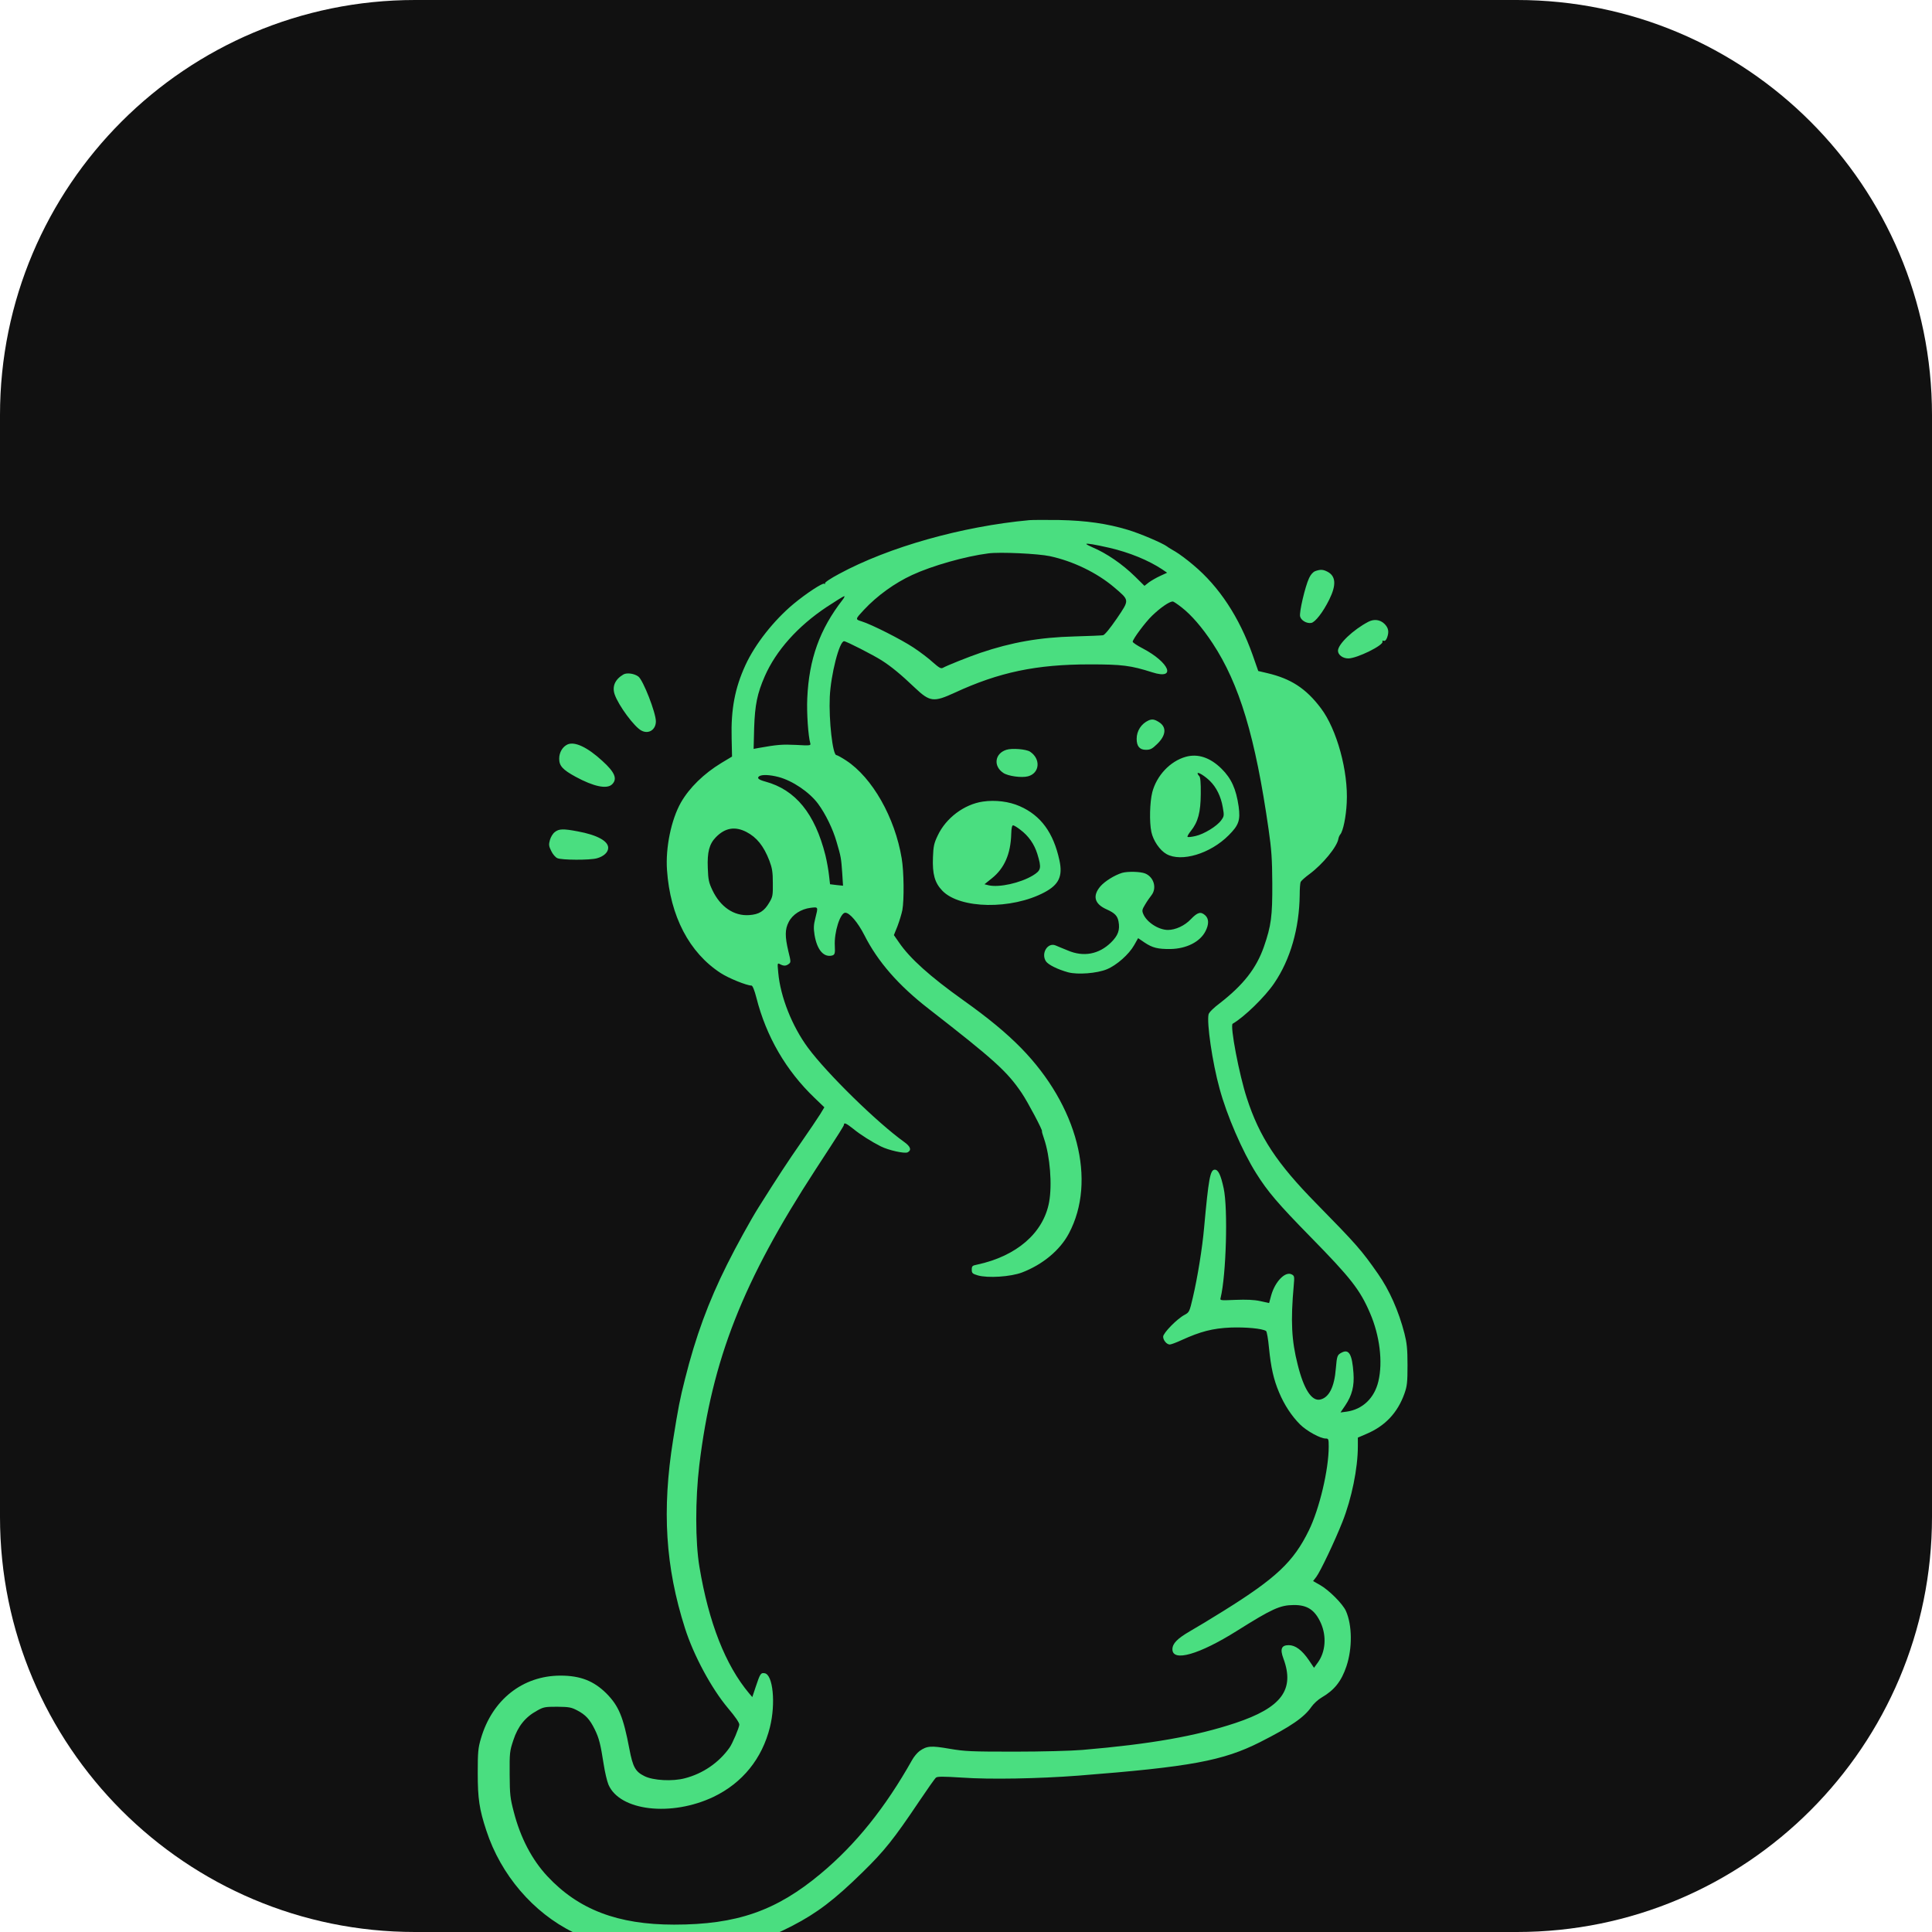
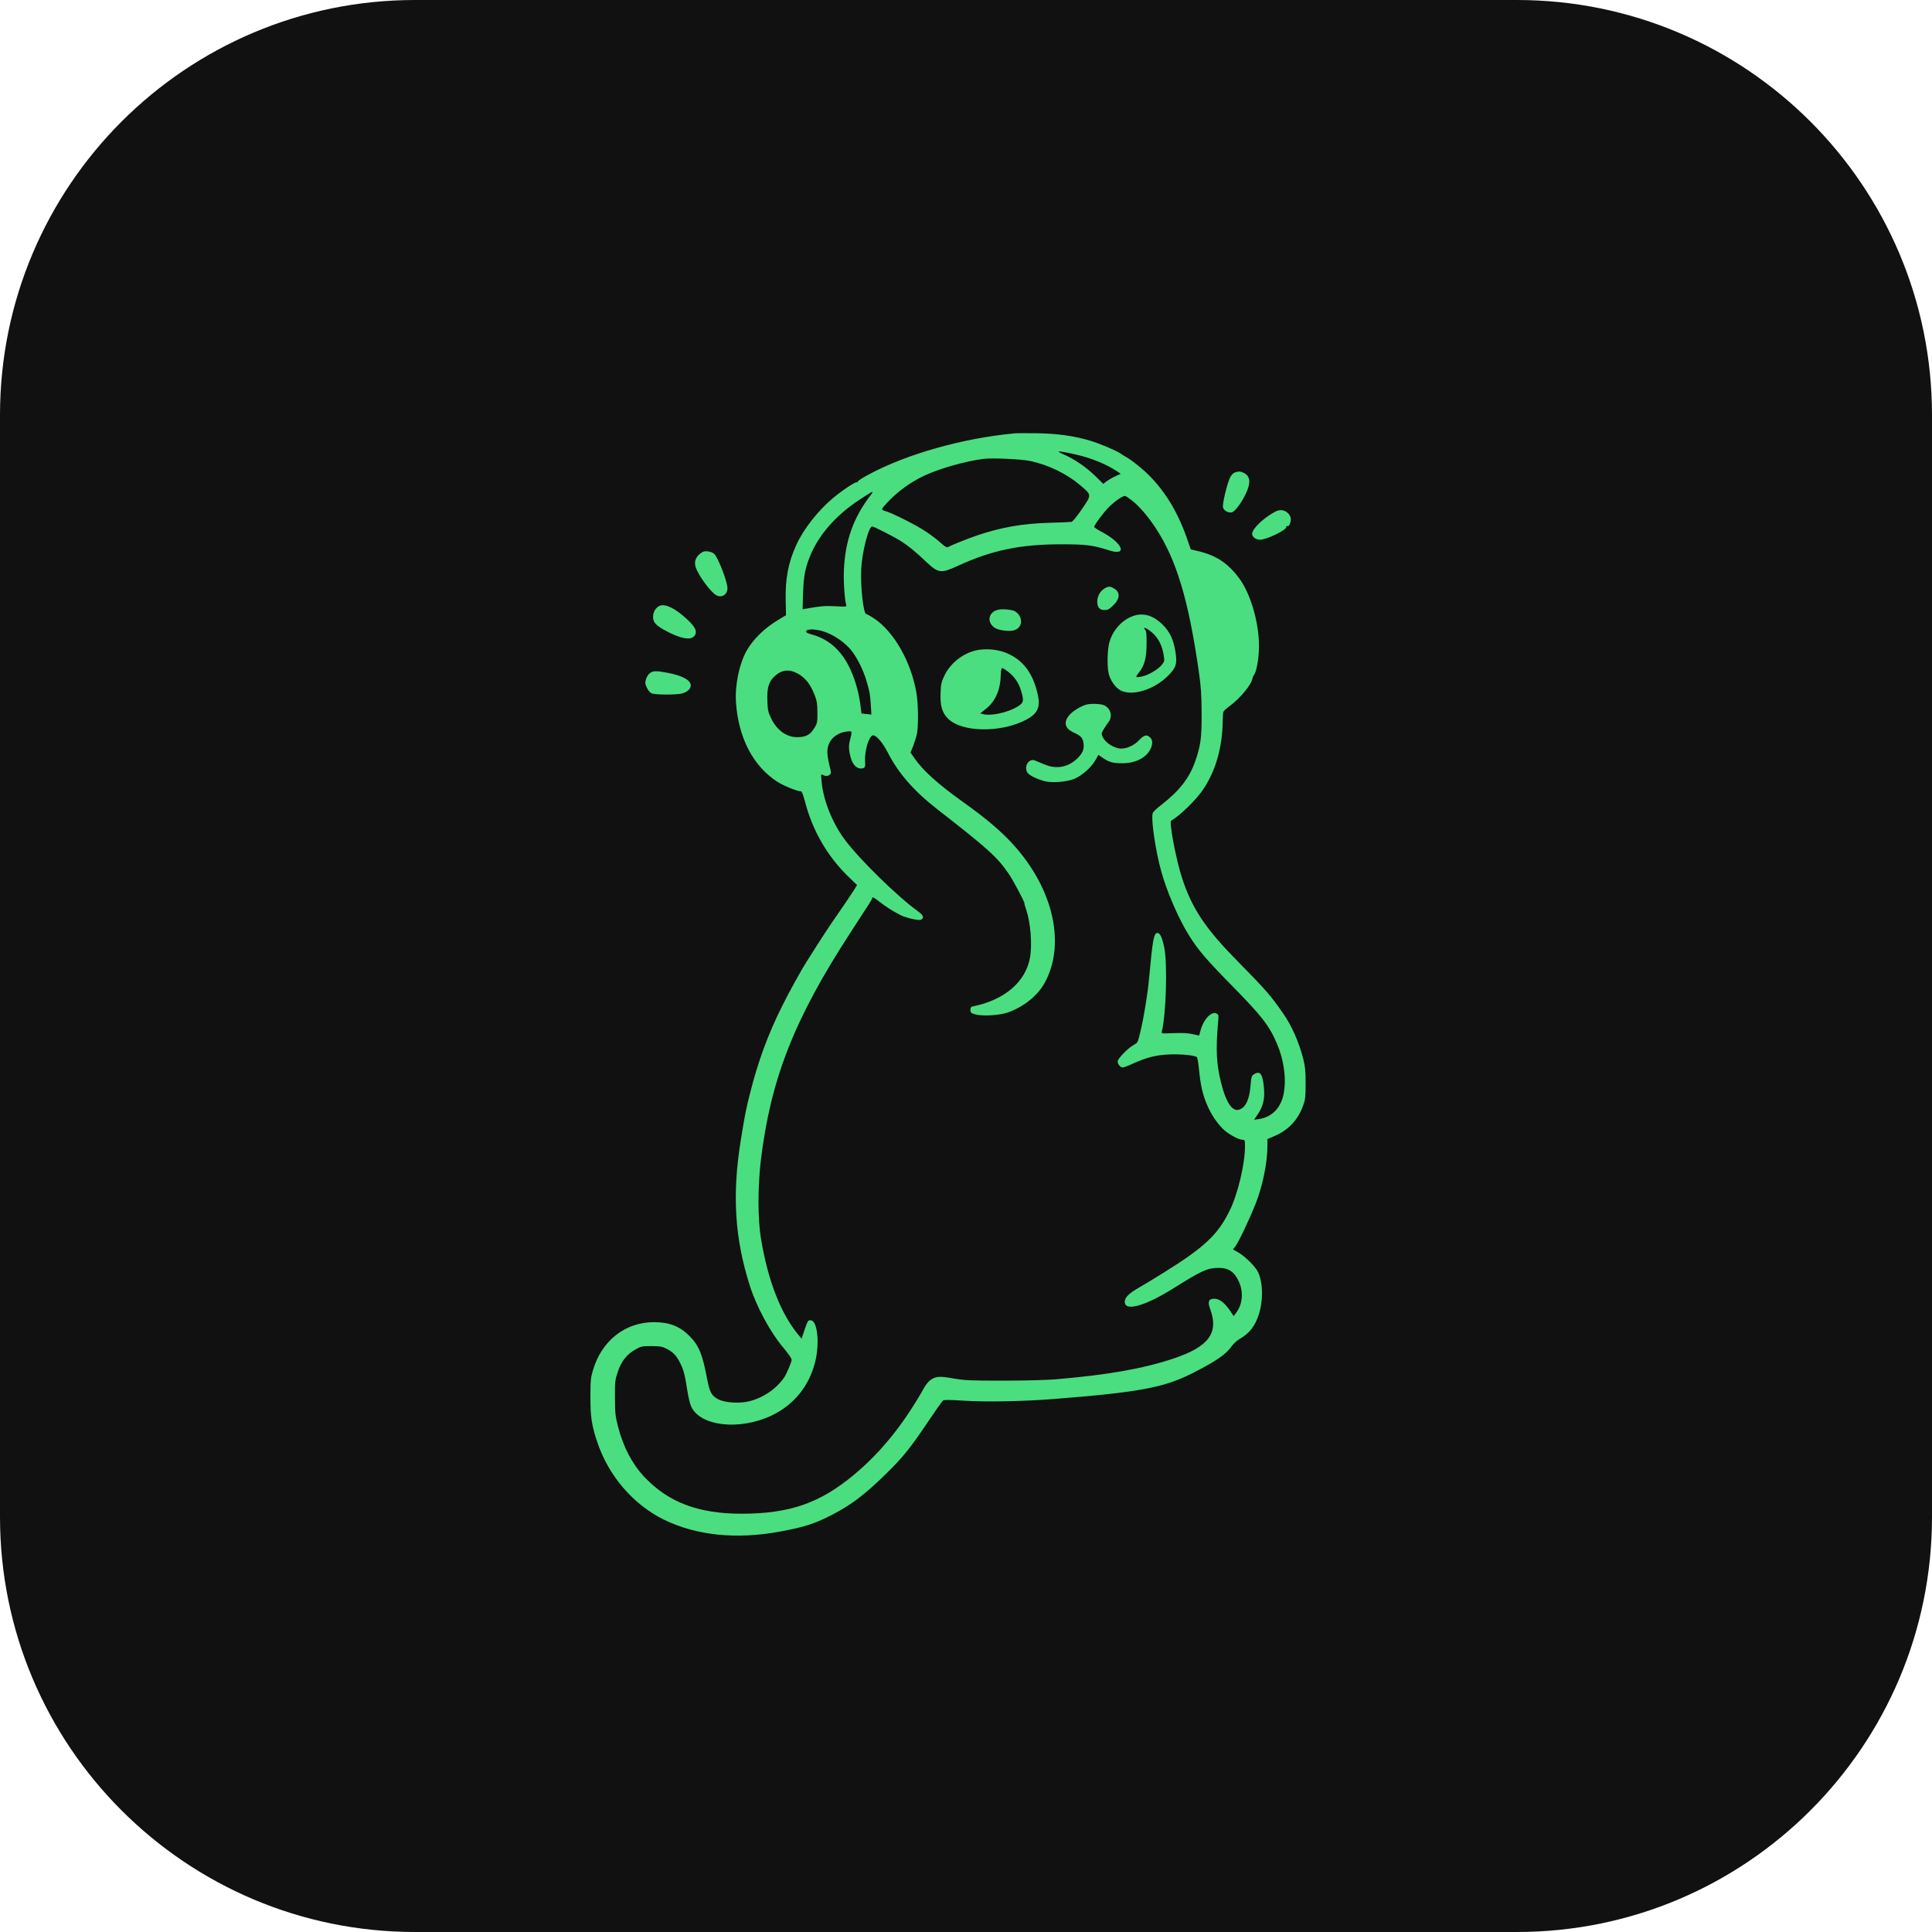
<svg xmlns="http://www.w3.org/2000/svg" width="1024" height="1024" viewBox="0 0 1024 1024">
  <rect width="1024" height="1024" rx="220" fill="#111111" />
-   <g transform="translate(512 436) scale(1.30) translate(-512 -436)">
-     <g transform="translate(162,942) scale(0.054,-0.054)" fill="#4ade80" stroke="none">
-       <path d="M6960 11654 c-509 -47 -1062 -203 -1437 -406 -64 -34 -110 -65 -106 -71 3 -6 1 -7 -6 -3 -12 8 -137 -74 -231 -152 -149 -124 -291 -304 -364 -463 -79 -172 -110 -333 -104 -552 l3 -138 -80 -48 c-132 -80 -242 -187 -306 -299 -73 -129 -117 -340 -105 -510 24 -348 168 -624 406 -778 60 -39 196 -94 232 -94 8 0 22 -34 37 -92 74 -292 223 -549 438 -755 l75 -72 -32 -53 c-18 -29 -83 -125 -144 -213 -96 -138 -172 -253 -321 -490 -58 -92 -172 -299 -237 -430 -142 -284 -238 -546 -318 -865 -39 -153 -51 -217 -90 -460 -85 -531 -58 -960 90 -1423 65 -204 199 -453 324 -602 56 -66 86 -110 86 -125 0 -20 -52 -144 -74 -174 -80 -113 -201 -196 -337 -231 -93 -25 -239 -17 -305 16 -69 34 -88 69 -114 205 -46 243 -80 325 -174 420 -95 94 -196 134 -346 134 -285 0 -516 -182 -601 -475 -21 -71 -24 -101 -24 -260 0 -195 12 -274 65 -435 109 -334 354 -620 656 -768 317 -156 714 -197 1141 -117 240 44 338 76 513 166 186 96 319 197 529 403 166 162 237 251 429 537 62 92 118 172 127 179 11 9 53 9 197 0 210 -15 578 -8 879 15 845 66 1092 112 1371 253 233 118 333 187 388 267 16 23 51 55 77 70 95 55 149 122 187 236 45 135 44 309 -4 417 -24 54 -129 159 -197 197 l-51 29 24 31 c31 41 140 270 198 417 69 174 116 403 116 569 l0 66 65 28 c142 60 236 161 287 305 20 57 23 84 23 215 0 122 -5 166 -23 238 -44 171 -114 328 -200 451 -126 180 -159 218 -466 531 -297 302 -429 502 -524 795 -58 176 -129 550 -107 562 87 50 244 203 313 305 123 180 190 416 193 668 0 44 3 87 7 97 4 9 34 36 67 60 100 74 209 207 218 266 2 11 8 26 15 34 21 26 43 132 48 238 13 236 -75 556 -195 714 -112 149 -226 223 -405 265 l-68 16 -43 123 c-101 284 -252 514 -447 677 -48 41 -109 86 -135 101 -26 15 -55 32 -63 39 -35 26 -206 99 -297 126 -156 47 -315 70 -518 74 -99 1 -200 1 -225 -1z m605 -209 c150 -35 292 -93 397 -162 l38 -26 -52 -24 c-29 -13 -68 -36 -86 -49 l-33 -26 -72 71 c-95 93 -214 175 -321 220 -25 11 -46 22 -46 25 0 7 65 -4 175 -29z m-450 -63 c176 -38 355 -125 485 -235 118 -101 117 -92 20 -236 -53 -77 -91 -123 -104 -126 -12 -2 -109 -6 -216 -9 -263 -7 -473 -44 -710 -124 -91 -31 -253 -96 -283 -113 -15 -8 -28 0 -75 41 -31 29 -97 79 -147 112 -92 61 -317 175 -392 198 -49 15 -48 16 18 87 100 107 232 202 364 263 151 70 402 141 575 163 87 12 377 -2 465 -21z m-1565 -329 c-173 -223 -254 -448 -267 -744 -5 -111 7 -285 23 -341 5 -16 -4 -17 -108 -11 -103 5 -142 2 -282 -23 l-38 -7 4 159 c6 174 23 258 80 389 85 194 249 378 467 523 68 45 128 82 133 82 5 0 0 -12 -12 -27z m2560 -58 c72 -56 154 -150 233 -270 203 -308 323 -707 423 -1405 22 -153 27 -224 28 -410 1 -246 -8 -317 -63 -476 -57 -163 -154 -288 -333 -427 -48 -36 -81 -69 -85 -84 -15 -63 28 -362 83 -561 54 -201 173 -475 275 -637 88 -141 168 -234 409 -480 307 -313 376 -401 452 -578 73 -169 98 -368 63 -515 -30 -127 -119 -212 -240 -229 l-46 -6 36 53 c51 76 69 146 62 244 -10 142 -34 184 -89 155 -33 -17 -36 -24 -44 -118 -11 -143 -52 -223 -120 -237 -63 -12 -122 78 -168 263 -47 184 -54 330 -30 599 6 66 5 73 -15 83 -48 26 -125 -52 -155 -157 l-16 -59 -68 15 c-46 10 -103 12 -185 9 -118 -5 -119 -5 -113 16 42 173 56 672 23 826 -22 102 -41 141 -67 141 -35 0 -47 -67 -81 -440 -13 -149 -49 -373 -85 -526 -25 -107 -27 -111 -62 -130 -56 -29 -162 -137 -162 -165 0 -27 27 -59 50 -59 10 0 50 15 91 34 141 64 232 88 368 94 114 4 238 -7 268 -26 6 -4 16 -61 22 -127 15 -150 35 -239 76 -336 40 -96 96 -180 159 -243 51 -50 153 -106 194 -106 20 0 22 -4 22 -61 0 -174 -70 -470 -150 -633 -116 -237 -247 -360 -645 -608 -93 -58 -207 -127 -253 -153 -95 -55 -132 -93 -132 -136 0 -98 202 -40 487 139 266 167 325 194 428 195 104 1 161 -37 206 -137 44 -100 35 -217 -23 -297 l-29 -40 -39 58 c-52 76 -102 113 -152 113 -55 0 -67 -29 -40 -101 87 -235 -14 -371 -363 -487 -298 -99 -638 -159 -1155 -203 -81 -7 -307 -13 -510 -13 -333 0 -376 2 -494 22 -139 24 -170 22 -226 -18 -16 -12 -42 -42 -56 -68 -202 -359 -424 -636 -689 -857 -336 -281 -634 -385 -1107 -385 -425 0 -722 113 -957 365 -116 124 -203 290 -253 483 -28 107 -31 131 -32 287 -1 162 0 174 28 258 34 104 90 174 178 222 49 28 61 30 153 30 88 -1 106 -4 150 -27 64 -33 96 -68 133 -143 33 -67 44 -111 68 -265 9 -58 25 -127 36 -153 85 -199 475 -244 794 -92 218 105 366 288 425 525 45 180 23 399 -40 408 -29 5 -34 -3 -67 -102 l-26 -78 -24 28 c-179 213 -305 535 -375 954 -32 191 -32 509 -1 770 97 799 328 1386 877 2230 191 293 215 331 215 340 0 18 18 10 72 -33 51 -42 138 -97 206 -131 57 -29 181 -57 203 -45 31 16 22 44 -26 78 -204 146 -584 518 -727 712 -119 161 -208 384 -224 566 -7 74 -7 75 14 64 27 -14 44 -14 65 2 17 12 17 17 -3 97 -26 111 -26 165 3 220 28 56 93 98 165 107 59 7 58 9 36 -78 -13 -51 -14 -75 -6 -127 19 -113 69 -171 133 -155 20 6 23 16 20 73 -6 103 41 250 79 250 33 0 95 -73 144 -169 101 -200 257 -379 485 -556 496 -386 592 -472 703 -636 45 -66 163 -289 153 -289 -2 0 5 -26 16 -57 45 -132 62 -347 38 -478 -43 -233 -245 -408 -544 -472 -36 -7 -40 -11 -40 -38 0 -26 5 -31 45 -43 75 -22 249 -11 335 22 156 60 286 168 353 294 212 398 66 965 -361 1401 -113 115 -246 225 -437 361 -251 179 -402 315 -484 435 l-39 56 27 67 c14 37 31 92 37 122 14 78 12 290 -5 390 -51 309 -222 610 -419 739 -35 23 -68 41 -74 41 -28 0 -58 263 -50 440 8 168 72 420 108 420 16 0 218 -103 284 -145 72 -46 143 -104 250 -206 114 -108 142 -111 301 -38 335 155 616 214 1019 214 245 0 310 -8 473 -60 184 -59 131 74 -73 181 -41 21 -75 44 -75 50 0 19 95 147 146 196 63 61 131 108 157 108 5 0 35 -20 67 -45z m-3045 -1280 c107 -28 235 -115 300 -203 56 -76 112 -191 139 -286 34 -115 35 -124 43 -237 l6 -95 -49 5 -49 6 -8 69 c-4 37 -16 105 -27 150 -79 314 -225 494 -453 556 -52 14 -67 27 -46 41 21 13 78 11 144 -6z m-242 -415 c79 -41 131 -106 174 -217 21 -56 26 -86 26 -169 1 -92 -1 -104 -26 -146 -39 -67 -78 -91 -153 -96 -115 -8 -217 62 -277 188 -27 57 -32 78 -35 167 -5 120 11 182 61 233 69 71 144 84 230 40z M7860 10142 c-55 -25 -90 -79 -90 -139 0 -57 23 -83 70 -83 33 0 47 7 84 43 69 66 74 130 13 167 -33 21 -51 23 -77 12z M6786 9920 c-88 -28 -100 -124 -22 -175 36 -24 139 -38 186 -25 89 24 97 132 15 186 -29 19 -137 28 -179 14z M8140 9867 c-117 -33 -219 -141 -252 -267 -19 -75 -23 -225 -7 -300 14 -66 64 -139 114 -167 112 -63 331 2 470 142 76 76 89 113 75 217 -19 132 -55 212 -129 285 -86 85 -179 116 -271 90z m183 -182 c49 -48 83 -117 97 -198 11 -62 11 -68 -11 -98 -31 -45 -131 -106 -195 -120 -30 -7 -57 -10 -60 -6 -3 3 8 23 25 44 55 68 74 142 75 280 1 85 -3 126 -11 134 -7 7 -13 17 -13 21 0 14 53 -18 93 -57z M6608 9529 c-141 -21 -278 -124 -340 -256 -28 -58 -33 -82 -36 -164 -5 -127 13 -193 71 -253 133 -138 523 -144 771 -12 109 58 139 122 113 241 -45 209 -140 339 -299 409 -81 36 -185 49 -280 35z m283 -212 c63 -47 106 -109 129 -183 33 -108 29 -124 -34 -163 -95 -57 -254 -92 -333 -74 l-32 8 56 45 c94 75 142 184 146 335 1 42 6 65 14 65 6 0 31 -15 54 -33z M7660 8991 c-58 -18 -130 -63 -164 -102 -61 -72 -45 -133 48 -174 60 -27 81 -48 89 -91 12 -64 -3 -106 -57 -159 -91 -89 -207 -111 -326 -60 -36 14 -77 32 -92 38 -60 25 -112 -60 -73 -120 18 -26 88 -61 168 -83 72 -19 217 -8 292 23 75 31 167 113 206 182 l30 53 50 -34 c59 -39 99 -49 194 -48 121 2 224 54 265 135 26 51 26 93 -2 119 -34 31 -58 24 -109 -29 -46 -49 -116 -81 -173 -81 -70 0 -160 58 -186 120 -11 26 -9 34 14 72 14 24 36 55 47 69 43 54 20 137 -46 165 -36 15 -133 17 -175 5z M9118 11269 c-17 -7 -34 -26 -46 -52 -30 -63 -76 -260 -68 -290 7 -30 50 -55 84 -49 30 5 89 81 136 176 55 111 50 178 -14 211 -33 17 -53 18 -92 4z M9520 10887 c-115 -60 -230 -169 -230 -219 0 -31 36 -58 78 -58 66 0 268 100 258 127 -3 7 1 10 9 6 10 -3 18 5 25 22 17 45 12 75 -19 106 -33 32 -78 38 -121 16z M3895 10489 c-63 -37 -87 -90 -66 -151 29 -84 149 -246 202 -273 55 -29 109 7 109 70 0 65 -96 311 -132 338 -30 23 -87 31 -113 16z M3474 9961 c-38 -17 -64 -60 -64 -108 0 -54 26 -83 123 -136 138 -75 238 -96 277 -57 41 41 20 91 -74 176 -112 103 -207 148 -262 125z M3377 9299 c-15 -11 -31 -38 -37 -60 -10 -35 -8 -47 10 -83 11 -24 32 -48 46 -54 32 -15 246 -16 299 -1 51 14 85 45 85 79 0 51 -83 97 -229 124 -110 21 -143 20 -174 -5z" />
-     </g>
+   <g transform="translate(162,859) scale(0.054,-0.054)" fill="#4ade80" stroke="none">
+     <path d="M6960 11654 c-509 -47 -1062 -203 -1437 -406 -64 -34 -110 -65 -106 -71 3 -6 1 -7 -6 -3 -12 8 -137 -74 -231 -152 -149 -124 -291 -304 -364 -463 -79 -172 -110 -333 -104 -552 l3 -138 -80 -48 c-132 -80 -242 -187 -306 -299 -73 -129 -117 -340 -105 -510 24 -348 168 -624 406 -778 60 -39 196 -94 232 -94 8 0 22 -34 37 -92 74 -292 223 -549 438 -755 l75 -72 -32 -53 c-18 -29 -83 -125 -144 -213 -96 -138 -172 -253 -321 -490 -58 -92 -172 -299 -237 -430 -142 -284 -238 -546 -318 -865 -39 -153 -51 -217 -90 -460 -85 -531 -58 -960 90 -1423 65 -204 199 -453 324 -602 56 -66 86 -110 86 -125 0 -20 -52 -144 -74 -174 -80 -113 -201 -196 -337 -231 -93 -25 -239 -17 -305 16 -69 34 -88 69 -114 205 -46 243 -80 325 -174 420 -95 94 -196 134 -346 134 -285 0 -516 -182 -601 -475 -21 -71 -24 -101 -24 -260 0 -195 12 -274 65 -435 109 -334 354 -620 656 -768 317 -156 714 -197 1141 -117 240 44 338 76 513 166 186 96 319 197 529 403 166 162 237 251 429 537 62 92 118 172 127 179 11 9 53 9 197 0 210 -15 578 -8 879 15 845 66 1092 112 1371 253 233 118 333 187 388 267 16 23 51 55 77 70 95 55 149 122 187 236 45 135 44 309 -4 417 -24 54 -129 159 -197 197 l-51 29 24 31 c31 41 140 270 198 417 69 174 116 403 116 569 l0 66 65 28 c142 60 236 161 287 305 20 57 23 84 23 215 0 122 -5 166 -23 238 -44 171 -114 328 -200 451 -126 180 -159 218 -466 531 -297 302 -429 502 -524 795 -58 176 -129 550 -107 562 87 50 244 203 313 305 123 180 190 416 193 668 0 44 3 87 7 97 4 9 34 36 67 60 100 74 209 207 218 266 2 11 8 26 15 34 21 26 43 132 48 238 13 236 -75 556 -195 714 -112 149 -226 223 -405 265 l-68 16 -43 123 c-101 284 -252 514 -447 677 -48 41 -109 86 -135 101 -26 15 -55 32 -63 39 -35 26 -206 99 -297 126 -156 47 -315 70 -518 74 -99 1 -200 1 -225 -1z m605 -209 c150 -35 292 -93 397 -162 l38 -26 -52 -24 c-29 -13 -68 -36 -86 -49 l-33 -26 -72 71 c-95 93 -214 175 -321 220 -25 11 -46 22 -46 25 0 7 65 -4 175 -29z m-450 -63 c176 -38 355 -125 485 -235 118 -101 117 -92 20 -236 -53 -77 -91 -123 -104 -126 -12 -2 -109 -6 -216 -9 -263 -7 -473 -44 -710 -124 -91 -31 -253 -96 -283 -113 -15 -8 -28 0 -75 41 -31 29 -97 79 -147 112 -92 61 -317 175 -392 198 -49 15 -48 16 18 87 100 107 232 202 364 263 151 70 402 141 575 163 87 12 377 -2 465 -21z m-1565 -329 c-173 -223 -254 -448 -267 -744 -5 -111 7 -285 23 -341 5 -16 -4 -17 -108 -11 -103 5 -142 2 -282 -23 l-38 -7 4 159 c6 174 23 258 80 389 85 194 249 378 467 523 68 45 128 82 133 82 5 0 0 -12 -12 -27z m2560 -58 c72 -56 154 -150 233 -270 203 -308 323 -707 423 -1405 22 -153 27 -224 28 -410 1 -246 -8 -317 -63 -476 -57 -163 -154 -288 -333 -427 -48 -36 -81 -69 -85 -84 -15 -63 28 -362 83 -561 54 -201 173 -475 275 -637 88 -141 168 -234 409 -480 307 -313 376 -401 452 -578 73 -169 98 -368 63 -515 -30 -127 -119 -212 -240 -229 l-46 -6 36 53 c51 76 69 146 62 244 -10 142 -34 184 -89 155 -33 -17 -36 -24 -44 -118 -11 -143 -52 -223 -120 -237 -63 -12 -122 78 -168 263 -47 184 -54 330 -30 599 6 66 5 73 -15 83 -48 26 -125 -52 -155 -157 l-16 -59 -68 15 c-46 10 -103 12 -185 9 -118 -5 -119 -5 -113 16 42 173 56 672 23 826 -22 102 -41 141 -67 141 -35 0 -47 -67 -81 -440 -13 -149 -49 -373 -85 -526 -25 -107 -27 -111 -62 -130 -56 -29 -162 -137 -162 -165 0 -27 27 -59 50 -59 10 0 50 15 91 34 141 64 232 88 368 94 114 4 238 -7 268 -26 6 -4 16 -61 22 -127 15 -150 35 -239 76 -336 40 -96 96 -180 159 -243 51 -50 153 -106 194 -106 20 0 22 -4 22 -61 0 -174 -70 -470 -150 -633 -116 -237 -247 -360 -645 -608 -93 -58 -207 -127 -253 -153 -95 -55 -132 -93 -132 -136 0 -98 202 -40 487 139 266 167 325 194 428 195 104 1 161 -37 206 -137 44 -100 35 -217 -23 -297 l-29 -40 -39 58 c-52 76 -102 113 -152 113 -55 0 -67 -29 -40 -101 87 -235 -14 -371 -363 -487 -298 -99 -638 -159 -1155 -203 -81 -7 -307 -13 -510 -13 -333 0 -376 2 -494 22 -139 24 -170 22 -226 -18 -16 -12 -42 -42 -56 -68 -202 -359 -424 -636 -689 -857 -336 -281 -634 -385 -1107 -385 -425 0 -722 113 -957 365 -116 124 -203 290 -253 483 -28 107 -31 131 -32 287 -1 162 0 174 28 258 34 104 90 174 178 222 49 28 61 30 153 30 88 -1 106 -4 150 -27 64 -33 96 -68 133 -143 33 -67 44 -111 68 -265 9 -58 25 -127 36 -153 85 -199 475 -244 794 -92 218 105 366 288 425 525 45 180 23 399 -40 408 -29 5 -34 -3 -67 -102 l-26 -78 -24 28 c-179 213 -305 535 -375 954 -32 191 -32 509 -1 770 97 799 328 1386 877 2230 191 293 215 331 215 340 0 18 18 10 72 -33 51 -42 138 -97 206 -131 57 -29 181 -57 203 -45 31 16 22 44 -26 78 -204 146 -584 518 -727 712 -119 161 -208 384 -224 566 -7 74 -7 75 14 64 27 -14 44 -14 65 2 17 12 17 17 -3 97 -26 111 -26 165 3 220 28 56 93 98 165 107 59 7 58 9 36 -78 -13 -51 -14 -75 -6 -127 19 -113 69 -171 133 -155 20 6 23 16 20 73 -6 103 41 250 79 250 33 0 95 -73 144 -169 101 -200 257 -379 485 -556 496 -386 592 -472 703 -636 45 -66 163 -289 153 -289 -2 0 5 -26 16 -57 45 -132 62 -347 38 -478 -43 -233 -245 -408 -544 -472 -36 -7 -40 -11 -40 -38 0 -26 5 -31 45 -43 75 -22 249 -11 335 22 156 60 286 168 353 294 212 398 66 965 -361 1401 -113 115 -246 225 -437 361 -251 179 -402 315 -484 435 l-39 56 27 67 c14 37 31 92 37 122 14 78 12 290 -5 390 -51 309 -222 610 -419 739 -35 23 -68 41 -74 41 -28 0 -58 263 -50 440 8 168 72 420 108 420 16 0 218 -103 284 -145 72 -46 143 -104 250 -206 114 -108 142 -111 301 -38 335 155 616 214 1019 214 245 0 310 -8 473 -60 184 -59 131 74 -73 181 -41 21 -75 44 -75 50 0 19 95 147 146 196 63 61 131 108 157 108 5 0 35 -20 67 -45z m-3045 -1280 c107 -28 235 -115 300 -203 56 -76 112 -191 139 -286 34 -115 35 -124 43 -237 l6 -95 -49 5 -49 6 -8 69 c-4 37 -16 105 -27 150 -79 314 -225 494 -453 556 -52 14 -67 27 -46 41 21 13 78 11 144 -6z m-242 -415 c79 -41 131 -106 174 -217 21 -56 26 -86 26 -169 1 -92 -1 -104 -26 -146 -39 -67 -78 -91 -153 -96 -115 -8 -217 62 -277 188 -27 57 -32 78 -35 167 -5 120 11 182 61 233 69 71 144 84 230 40z M7860 10142 c-55 -25 -90 -79 -90 -139 0 -57 23 -83 70 -83 33 0 47 7 84 43 69 66 74 130 13 167 -33 21 -51 23 -77 12z M6786 9920 c-88 -28 -100 -124 -22 -175 36 -24 139 -38 186 -25 89 24 97 132 15 186 -29 19 -137 28 -179 14z M8140 9867 c-117 -33 -219 -141 -252 -267 -19 -75 -23 -225 -7 -300 14 -66 64 -139 114 -167 112 -63 331 2 470 142 76 76 89 113 75 217 -19 132 -55 212 -129 285 -86 85 -179 116 -271 90z m183 -182 c49 -48 83 -117 97 -198 11 -62 11 -68 -11 -98 -31 -45 -131 -106 -195 -120 -30 -7 -57 -10 -60 -6 -3 3 8 23 25 44 55 68 74 142 75 280 1 85 -3 126 -11 134 -7 7 -13 17 -13 21 0 14 53 -18 93 -57z M6608 9529 c-141 -21 -278 -124 -340 -256 -28 -58 -33 -82 -36 -164 -5 -127 13 -193 71 -253 133 -138 523 -144 771 -12 109 58 139 122 113 241 -45 209 -140 339 -299 409 -81 36 -185 49 -280 35z m283 -212 c63 -47 106 -109 129 -183 33 -108 29 -124 -34 -163 -95 -57 -254 -92 -333 -74 l-32 8 56 45 c94 75 142 184 146 335 1 42 6 65 14 65 6 0 31 -15 54 -33z M7660 8991 c-58 -18 -130 -63 -164 -102 -61 -72 -45 -133 48 -174 60 -27 81 -48 89 -91 12 -64 -3 -106 -57 -159 -91 -89 -207 -111 -326 -60 -36 14 -77 32 -92 38 -60 25 -112 -60 -73 -120 18 -26 88 -61 168 -83 72 -19 217 -8 292 23 75 31 167 113 206 182 l30 53 50 -34 c59 -39 99 -49 194 -48 121 2 224 54 265 135 26 51 26 93 -2 119 -34 31 -58 24 -109 -29 -46 -49 -116 -81 -173 -81 -70 0 -160 58 -186 120 -11 26 -9 34 14 72 14 24 36 55 47 69 43 54 20 137 -46 165 -36 15 -133 17 -175 5z M9118 11269 c-17 -7 -34 -26 -46 -52 -30 -63 -76 -260 -68 -290 7 -30 50 -55 84 -49 30 5 89 81 136 176 55 111 50 178 -14 211 -33 17 -53 18 -92 4z M9520 10887 c-115 -60 -230 -169 -230 -219 0 -31 36 -58 78 -58 66 0 268 100 258 127 -3 7 1 10 9 6 10 -3 18 5 25 22 17 45 12 75 -19 106 -33 32 -78 38 -121 16z M3895 10489 c-63 -37 -87 -90 -66 -151 29 -84 149 -246 202 -273 55 -29 109 7 109 70 0 65 -96 311 -132 338 -30 23 -87 31 -113 16z M3474 9961 c-38 -17 -64 -60 -64 -108 0 -54 26 -83 123 -136 138 -75 238 -96 277 -57 41 41 20 91 -74 176 -112 103 -207 148 -262 125z M3377 9299 c-15 -11 -31 -38 -37 -60 -10 -35 -8 -47 10 -83 11 -24 32 -48 46 -54 32 -15 246 -16 299 -1 51 14 85 45 85 79 0 51 -83 97 -229 124 -110 21 -143 20 -174 -5z" />
  </g>
</svg>
